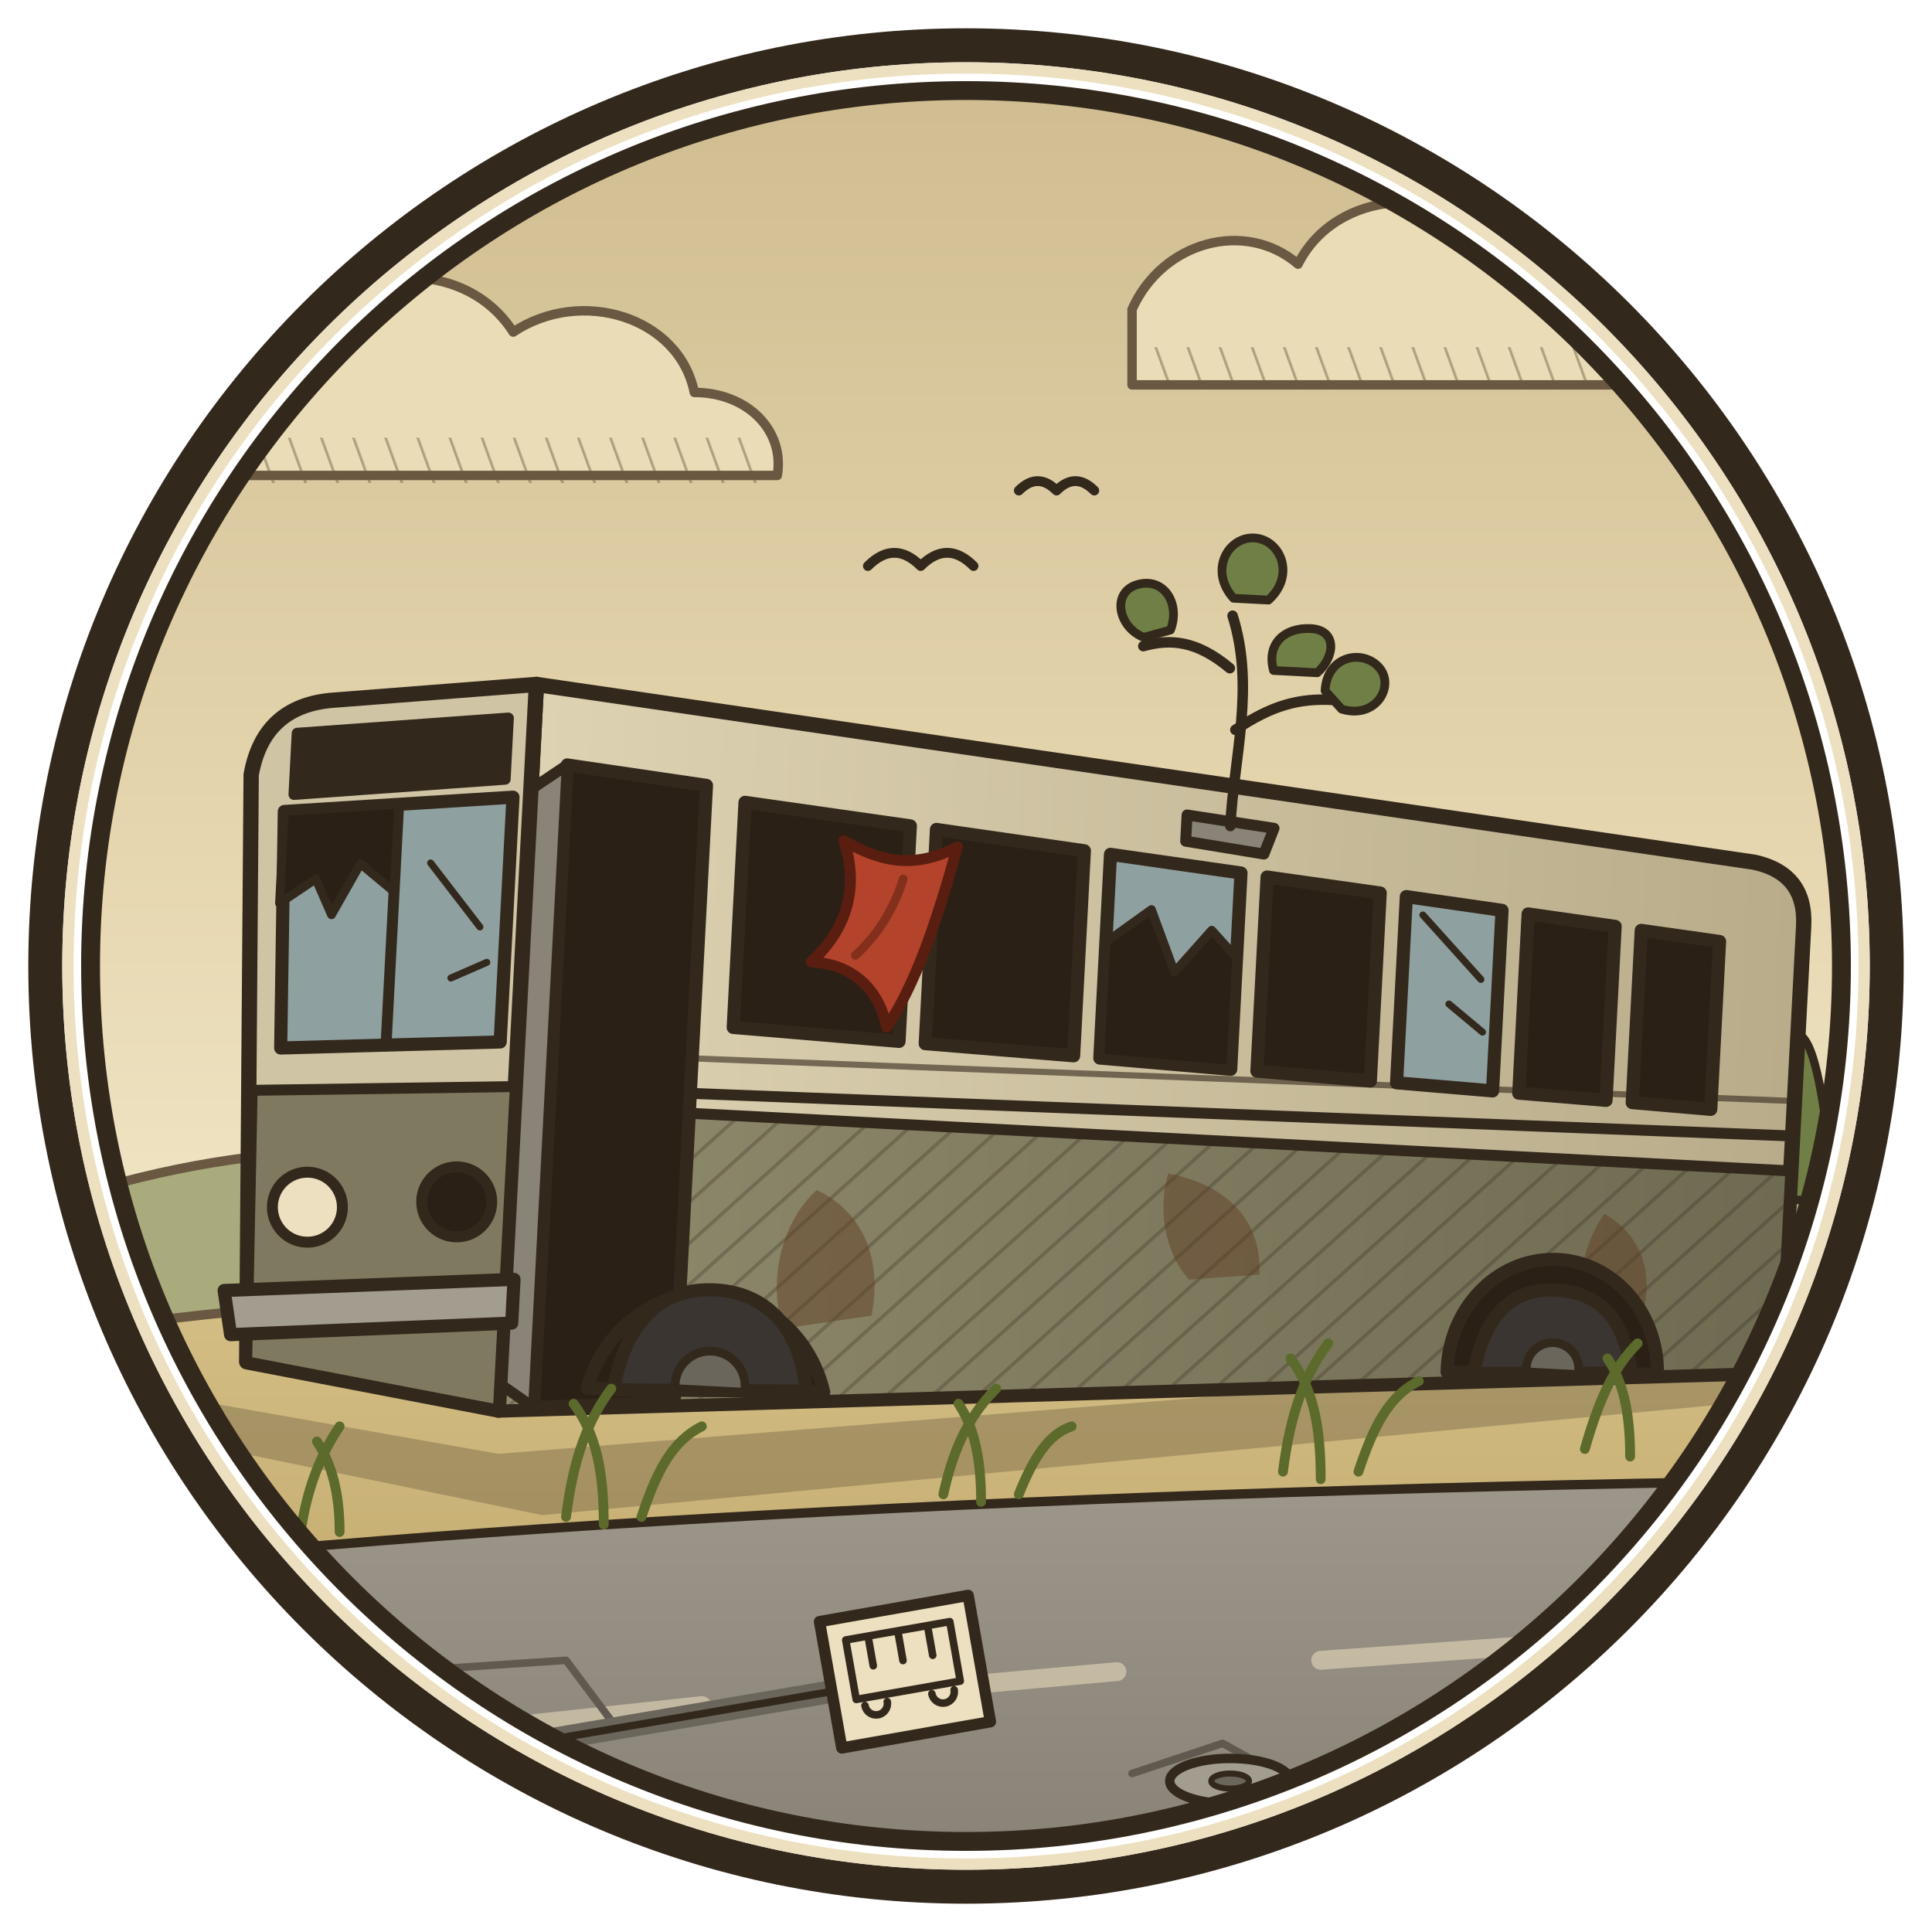
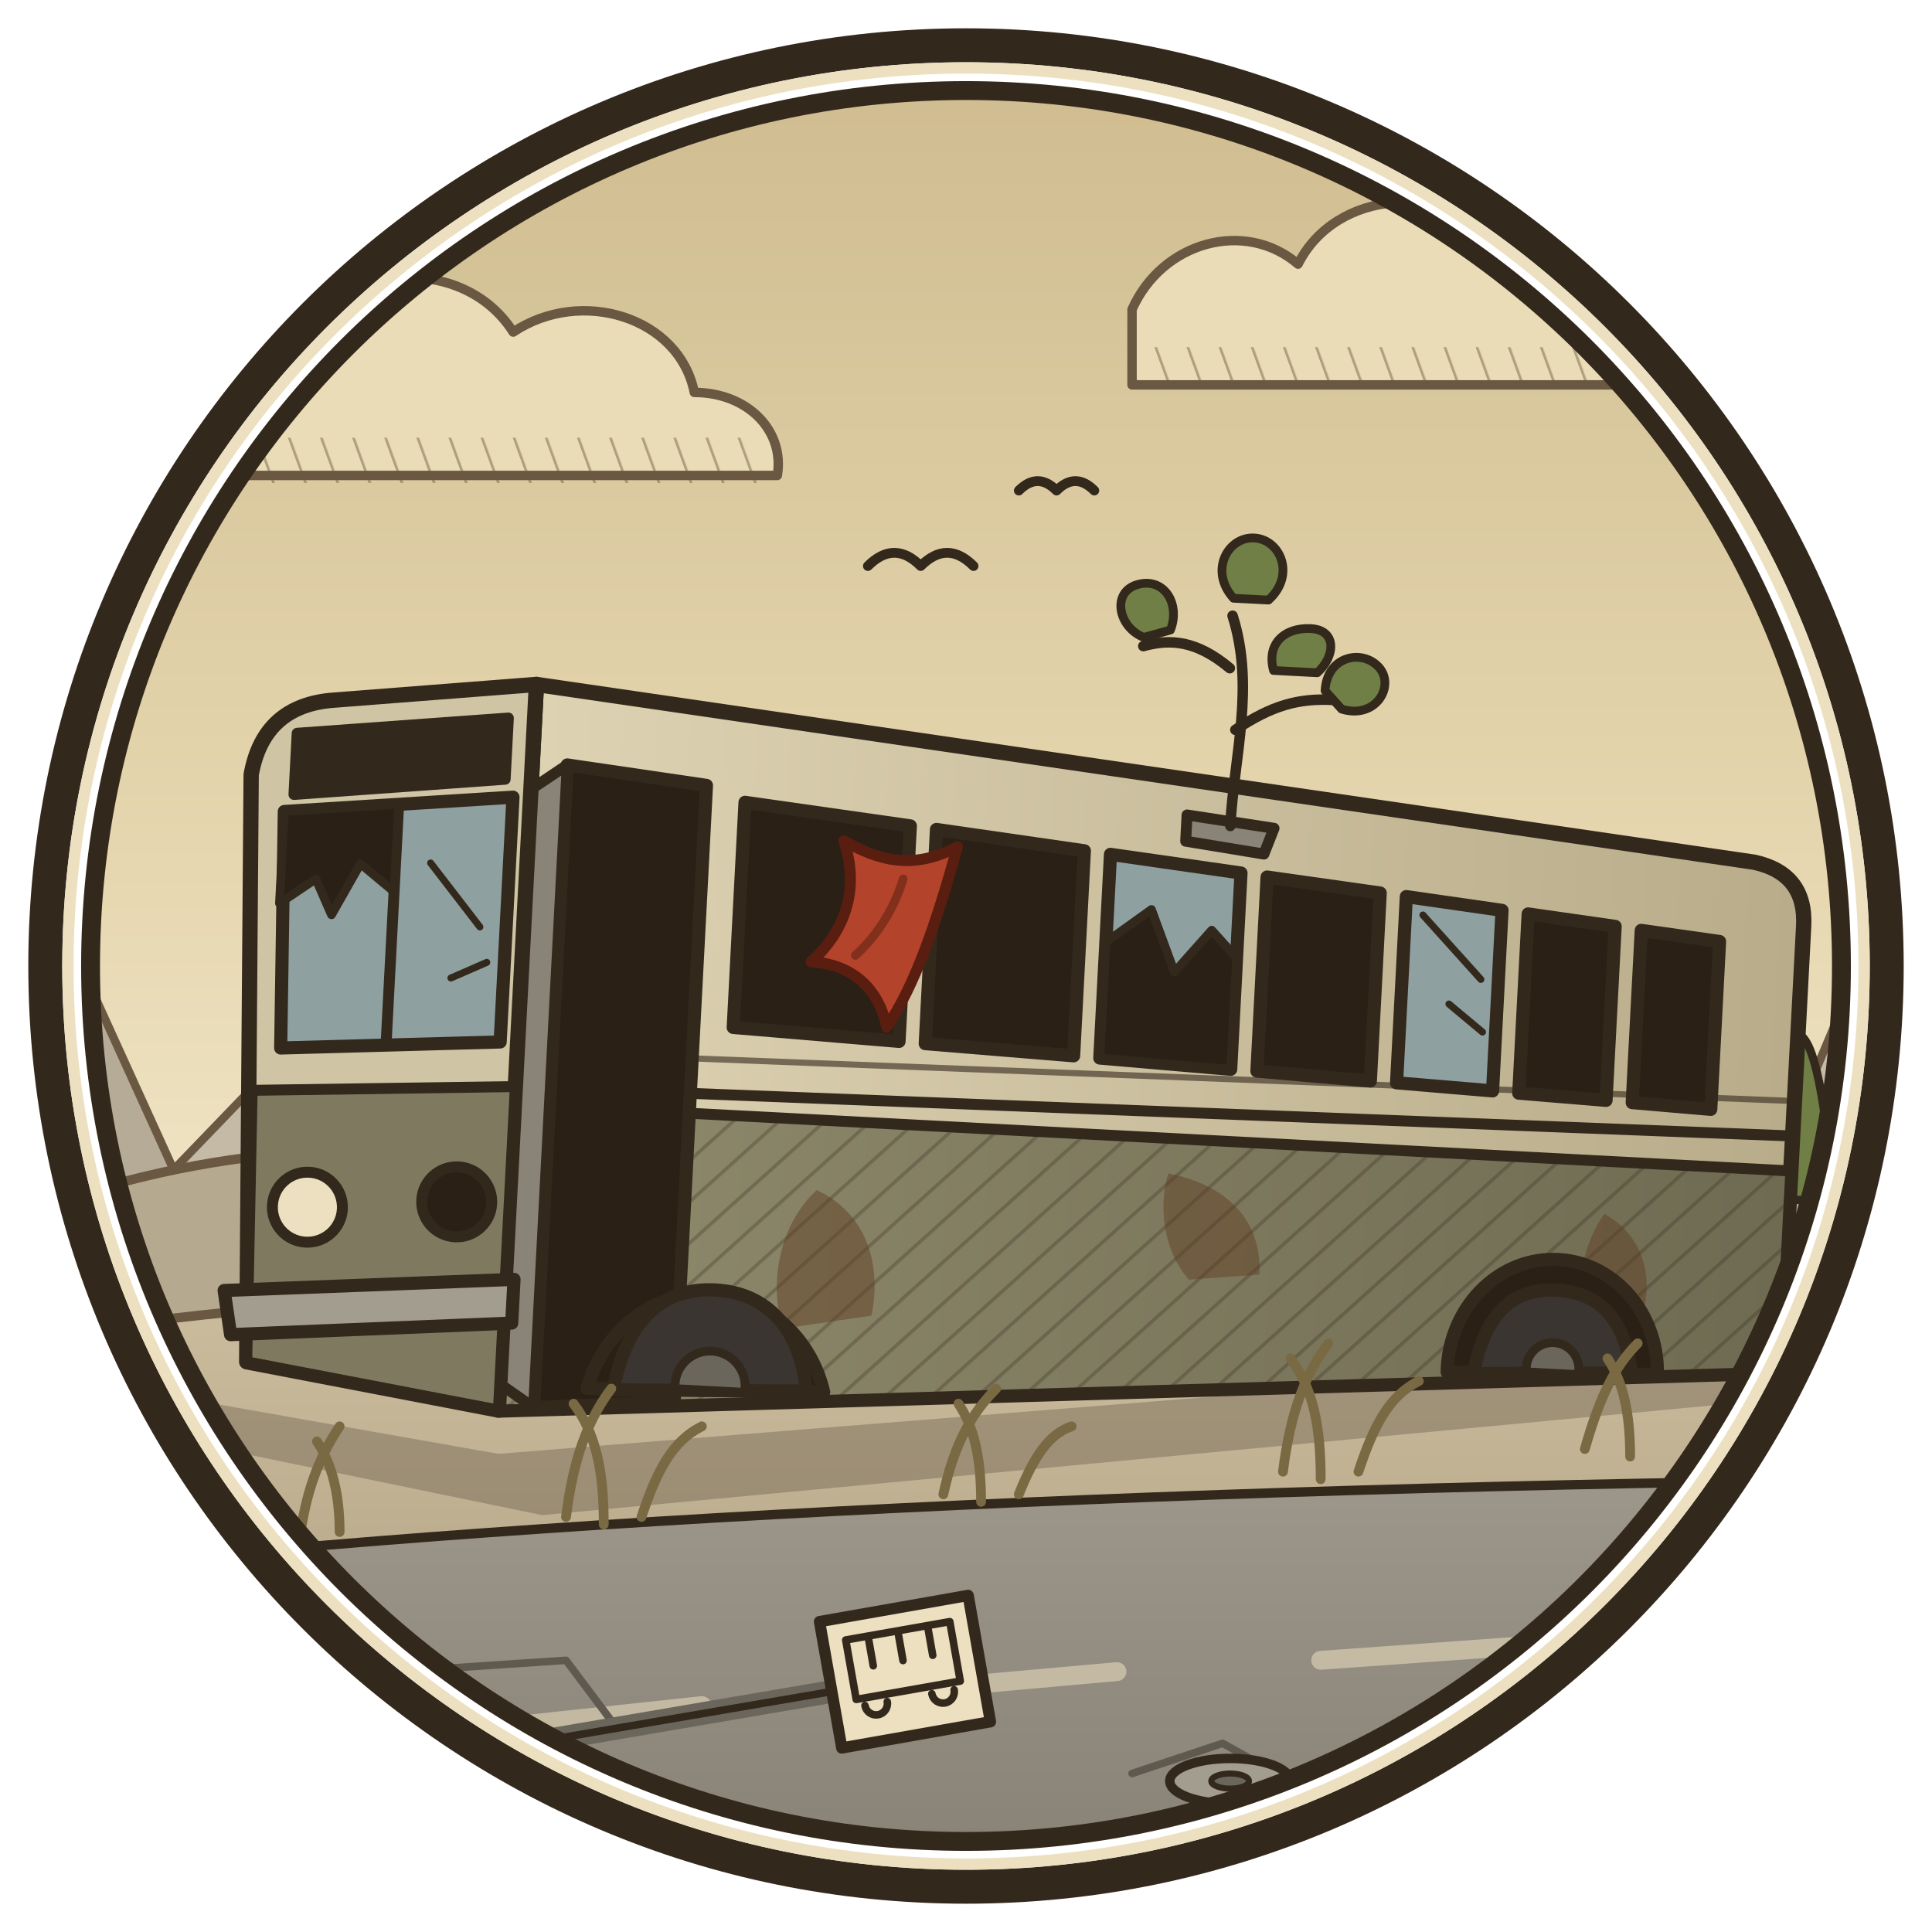
<svg xmlns="http://www.w3.org/2000/svg" viewBox="0 0 512 512">
  <defs>
    <clipPath id="disc">
      <circle cx="256" cy="256" r="232" />
    </clipPath>
    <linearGradient id="sky" x1="0" y1="0" x2="0" y2="1">
      <stop offset="0" stop-color="#cdb98c" />
      <stop offset="0.45" stop-color="#e6d7b0" />
      <stop offset="0.7" stop-color="#f3e9cc" />
    </linearGradient>
    <linearGradient id="field" x1="0" y1="0" x2="0" y2="1">
-       <stop offset="0" stop-color="#d4bf86" />
-       <stop offset="1" stop-color="#b89c5e" />
+       <stop offset="0" stop-color="#cbbd9e" />
+       <stop offset="1" stop-color="#a7977a" />
    </linearGradient>
    <linearGradient id="asphalt" x1="0" y1="0" x2="0" y2="1">
      <stop offset="0" stop-color="#9d968a" />
      <stop offset="1" stop-color="#857e72" />
    </linearGradient>
    <linearGradient id="body" x1="0" y1="0" x2="1" y2="0">
      <stop offset="0" stop-color="#ddd2b2" />
      <stop offset="1" stop-color="#b8ac8a" />
    </linearGradient>
    <linearGradient id="skirt" x1="0" y1="0" x2="1" y2="0">
      <stop offset="0" stop-color="#8f8a6c" />
      <stop offset="1" stop-color="#6f6b52" />
    </linearGradient>
    <pattern id="hatch" width="7" height="7" patternUnits="userSpaceOnUse" patternTransform="rotate(45)">
      <path d="M0 0v7" stroke="#33281c" stroke-width="1.6" opacity="0.55" />
    </pattern>
    <pattern id="hatch-sky" width="8" height="8" patternUnits="userSpaceOnUse" patternTransform="rotate(-20)">
      <path d="M0 0v8" stroke="#6a5842" stroke-width="1.4" opacity="0.45" />
    </pattern>
  </defs>
  <g clip-path="url(#disc)">
    <rect width="512" height="512" fill="url(#sky)" />
    <g stroke="#6a5842" stroke-width="2.5" stroke-linejoin="round">
      <path d="M24 108c10-22 36-28 52-14 10-24 46-28 60-6 18-12 44-4 48 16 14 0 24 10 22 22H24z" fill="#eadcb6" />
      <path d="M24 116h182v12H24z" fill="url(#hatch-sky)" stroke="none" />
      <path d="M300 82c8-18 30-24 44-12 10-20 40-22 52-4 16-8 36 2 38 18 12 0 20 8 18 18H300z" fill="#eadcb6" />
      <path d="M300 92h152v10H300z" fill="url(#hatch-sky)" stroke="none" />
    </g>
    <path d="M230 150q7-7 14 0q7-7 14 0M270 130q5-5 10 0q5-5 10 0" fill="none" stroke="#33281c" stroke-width="2.6" stroke-linecap="round" stroke-linejoin="round" />
-     <path d="M0 324c50-20 100-24 150-14s80 2 120-6 90-10 130 2 80 12 112 6V512H0z" fill="#a9ab7c" />
+     <path d="M-12 261 6 299 21 255 46 310 72 283 93 302 110 259 129 295 157 285 191 308 206 264 236 306 264 287 282 303 306 272 326 300 339 289 374 302 392 288 420 309 447 272 473 303 492 258 515 308 528 254V344H-12z" fill="#c4baa6" />
+     <path d="M-12 261L6 299L-7 344zM21 255L46 310L27 344zM72 283L93 302L78 344zM110 259L129 295L115 344zM157 285L191 308L166 344zM206 264L236 306L214 344zM264 287L282 303L268 344zM306 272L326 300L311 344zM339 289L374 302L348 344zM392 288L420 309L399 344zM447 272L473 303L454 344zM492 258L515 308L498 344z" fill="#6a5842" opacity="0.16" />
+     <path d="M-12 261 6 299 21 255 46 310 72 283 93 302 110 259 129 295 157 285 191 308 206 264 236 306 264 287 282 303 306 272 326 300 339 289 374 302 392 288 420 309 447 272 473 303 492 258 515 308 528 254" fill="none" stroke="#6a5842" stroke-width="2.2" stroke-linejoin="round" />
+     <path d="M0 324c50-20 100-24 150-14s80 2 120-6 90-10 130 2 80 12 112 6V512H0z" fill="#b5a98f" />
    <path d="M0 324c50-20 100-24 150-14s80 2 120-6 90-10 130 2 80 12 112 6" fill="none" stroke="#6a5842" stroke-width="2.5" />
    <g fill="#6f7f45" stroke="#33281c" stroke-width="2.2" stroke-linejoin="round">
      <path d="M440 316c2-30 6-54 12-54s10 24 12 54z" />
      <path d="M466 318c2-24 5-44 10-44s8 20 10 44z" />
      <path d="M150 312c3-12 7-18 12-18s9 8 10 18z" />
      <path d="M170 310c4-15 9-22 14-22s10 9 11 22z" />
    </g>
    <path d="M0 356c80-14 170-16 256-12s180 2 256-6V512H0z" fill="url(#field)" />
    <path d="M0 356c80-14 170-16 256-12s180 2 256-6" fill="none" stroke="#6a5842" stroke-width="2.5" />
    <path d="M0 418c120-14 300-24 512-26V512H0z" fill="url(#asphalt)" />
    <path d="M0 418c120-14 300-24 512-26" fill="none" stroke="#33281c" stroke-width="2.5" />
    <path d="M30 470l50-6M130 458l56-6M240 448l56-5M350 440l56-4M460 434l40-2" stroke="#ece0c0" stroke-width="5" stroke-linecap="round" opacity="0.55" />
    <g fill="none" stroke="#5f594f" stroke-width="2" stroke-linecap="round" stroke-linejoin="round">
      <path d="M100 430l20 12 30-2 12 16M300 470l24-8 18 10 28-4M160 488l18 14" />
    </g>
    <g transform="translate(262 376) scale(1.16) translate(-262 -376)">
      <path d="M82 372 150 384 450 360 480 368 160 398 92 384z" fill="#33281c" opacity="0.25" />
      <g transform="rotate(3 150 374)" stroke="#33281c" stroke-linejoin="round" stroke-linecap="round">
        <path d="M150 208 430 234q12 2 12 14V350L150 374z" fill="url(#body)" stroke-width="3.5" />
        <path d="M150 304 442 304V350L150 374z" fill="url(#skirt)" stroke-width="2.5" />
        <path d="M150 304 442 304V350L150 374z" fill="url(#hatch)" stroke="none" opacity="0.5" />
        <path d="M220 320c10 4 16 14 14 28l-20 4c-4-10-2-24 6-32zM300 312c14 2 22 10 22 22l-16 2c-6-6-8-16-6-24zM400 316c8 4 12 12 10 22l-14 2c-2-8 0-18 4-24z" fill="#5e3a1e" stroke="none" opacity="0.45" />
        <path d="M150 300 442 296" stroke-width="2.5" />
        <path d="M150 292 442 288" stroke-width="1.4" opacity="0.6" />
        <path d="M199 232.4 237 235.8V285.1L199 283.9z" fill="#2a2016" stroke-width="3" />
        <path d="M243 236.3 277 239.4V286.3L243 285.3z" fill="#2a2016" stroke-width="3" />
        <path d="M283 239.9 313 242.6V287.5L283 286.5z" fill="#8fa0a0" stroke-width="3" />
        <path d="M283 260l10-8 6 14 8-10 6 6v25.5L283 286.5z" fill="#2a2016" stroke-width="2" />
        <path d="M319 243.2 345 245.5V288.5L319 287.6z" fill="#2a2016" stroke-width="3" />
        <path d="M351 246 373 248V289.3L351 288.6z" fill="#8fa0a0" stroke-width="3" />
        <path d="M355 250l14 14M362 270l8 6" stroke-width="1.6" />
        <path d="M379 248.5 399 250.3V290.1L379 289.5z" fill="#2a2016" stroke-width="3" />
        <path d="M405 250.9 423 252.5V290.9L405 290.3z" fill="#2a2016" stroke-width="3" />
        <path d="M158 226 190 229V370L158 373z" fill="#2a2016" stroke-width="3" />
        <path d="M158 226l-8 6v136l8 5z" fill="#8a8377" stroke-width="2.5" />
        <path d="M170 368a28 30 0 0 1 54-2z" fill="#2a2016" stroke-width="3" />
        <path d="M176 368c2-16 10-24 22-24s20 8 22 22z" fill="#3a3530" stroke-width="3" />
        <path d="M190 366a8 8 0 0 1 16 0" fill="#6b665c" stroke-width="2" />
        <path d="M366 354a24 26 0 0 1 48-2z" fill="#2a2016" stroke-width="3" />
        <path d="M372 354c2-14 8-20 18-20s16 6 18 18z" fill="#3a3530" stroke-width="3" />
        <path d="M384 352a6 6 0 0 1 12 0" fill="#6b665c" stroke-width="2" />
        <path d="M86 232q2-16 18-18L150 208V374L92 366z" fill="#cfc4a3" stroke-width="3.5" />
        <path d="M90 304 150 300V374L92 366z" fill="#7f7a5f" stroke-width="2.5" />
        <path d="M96 222 144 216V230L96 236z" fill="#33281c" stroke-width="2.5" />
        <path d="M94 240 146 234V290L96 294z" fill="#8fa0a0" stroke-width="3" />
        <path d="M120 237V292" stroke-width="2.5" />
        <path d="M94 240l26-3v20l-8-6-6 12-4-8-8 6z" fill="#2a2016" stroke-width="2" />
        <path d="M128 250l12 14M134 276l8-4" stroke-width="1.6" />
        <circle cx="104" cy="330" r="8" fill="#ece0c0" stroke-width="2.5" />
        <circle cx="138" cy="327" r="8" fill="#2a2016" stroke-width="2.5" />
        <path d="M86 350 152 344V354L88 360z" fill="#a39d90" stroke-width="3" />
        <path d="M248 240c-10 6-18 4-26 0 4 10 2 20-6 28 10 0 16 6 18 14 6-10 10-24 14-42z" fill="#b4432b" stroke="#5a1e10" stroke-width="2.5" />
        <path d="M236 248c-2 8-6 14-10 18" fill="none" stroke="#82301c" stroke-width="2" />
        <path d="M300 230l20 2-2 6-18-2z" fill="#8a8377" stroke-width="2.5" />
        <path d="M310 232c0-16 4-32-2-48M310 210c8-6 14-8 22-8M308 196c-8-6-14-6-20-4" fill="none" stroke-width="2.4" />
        <g fill="#6f7f45" stroke-width="2">
          <path d="M308 180c-6-6-2-14 4-14s10 8 4 14z" />
          <path d="M330 200c0-8 8-10 12-6s0 12-8 10z" />
          <path d="M288 190c-6-2-8-10-2-12s10 4 8 10z" />
          <path d="M318 196c-2-6 2-10 8-10s6 6 2 10z" />
        </g>
      </g>
    </g>
    <g stroke="#33281c" stroke-linecap="round" stroke-linejoin="round">
      <path d="M140 462 222 448" stroke="#6b665c" stroke-width="6" />
      <path d="M140 462 222 448" fill="none" stroke-width="2" />
      <g transform="rotate(-10 240 444)">
        <path d="M220 426h40v34h-40z" fill="#ece0c0" stroke-width="3" />
        <path d="M226 432h28v16h-28zM228 450a3 3 0 1 0 6 0M246 450a3 3 0 1 0 6 0M232 432v8M240 432v8M248 432v8" fill="none" stroke-width="2" />
      </g>
    </g>
-     <g fill="none" stroke="#5c6a2c" stroke-width="2.6" stroke-linecap="round">
+     <g fill="none" stroke="#7a6a44" stroke-width="2.6" stroke-linecap="round">
      <path d="M150 402c2-16 6-26 12-34M160 404c0-14-2-24-8-32M170 402c4-12 8-20 16-24" />
      <path d="M250 396c3-14 8-22 14-28M260 398c0-12-2-20-6-26M270 396c4-10 8-16 14-18" />
      <path d="M340 390c2-16 6-26 12-34M350 392c0-14-2-24-8-32M360 390c4-12 8-20 16-24" />
      <path d="M420 384c4-14 8-22 14-28M432 386c0-12-2-20-6-26" />
      <path d="M80 404c2-12 6-20 10-26M90 406c0-10-2-18-6-24" />
    </g>
    <ellipse cx="326" cy="472" rx="16" ry="6" fill="#a39d90" stroke="#33281c" stroke-width="2.5" />
    <ellipse cx="326" cy="472" rx="5" ry="2" fill="#6b665c" stroke="#33281c" stroke-width="1.6" />
  </g>
  <circle cx="256" cy="256" r="232" fill="none" stroke="#33281c" stroke-width="5" />
  <circle cx="256" cy="256" r="244" fill="none" stroke="#33281c" stroke-width="9" />
  <circle cx="256" cy="256" r="238" fill="none" stroke="#ece0c0" stroke-width="3" />
</svg>
